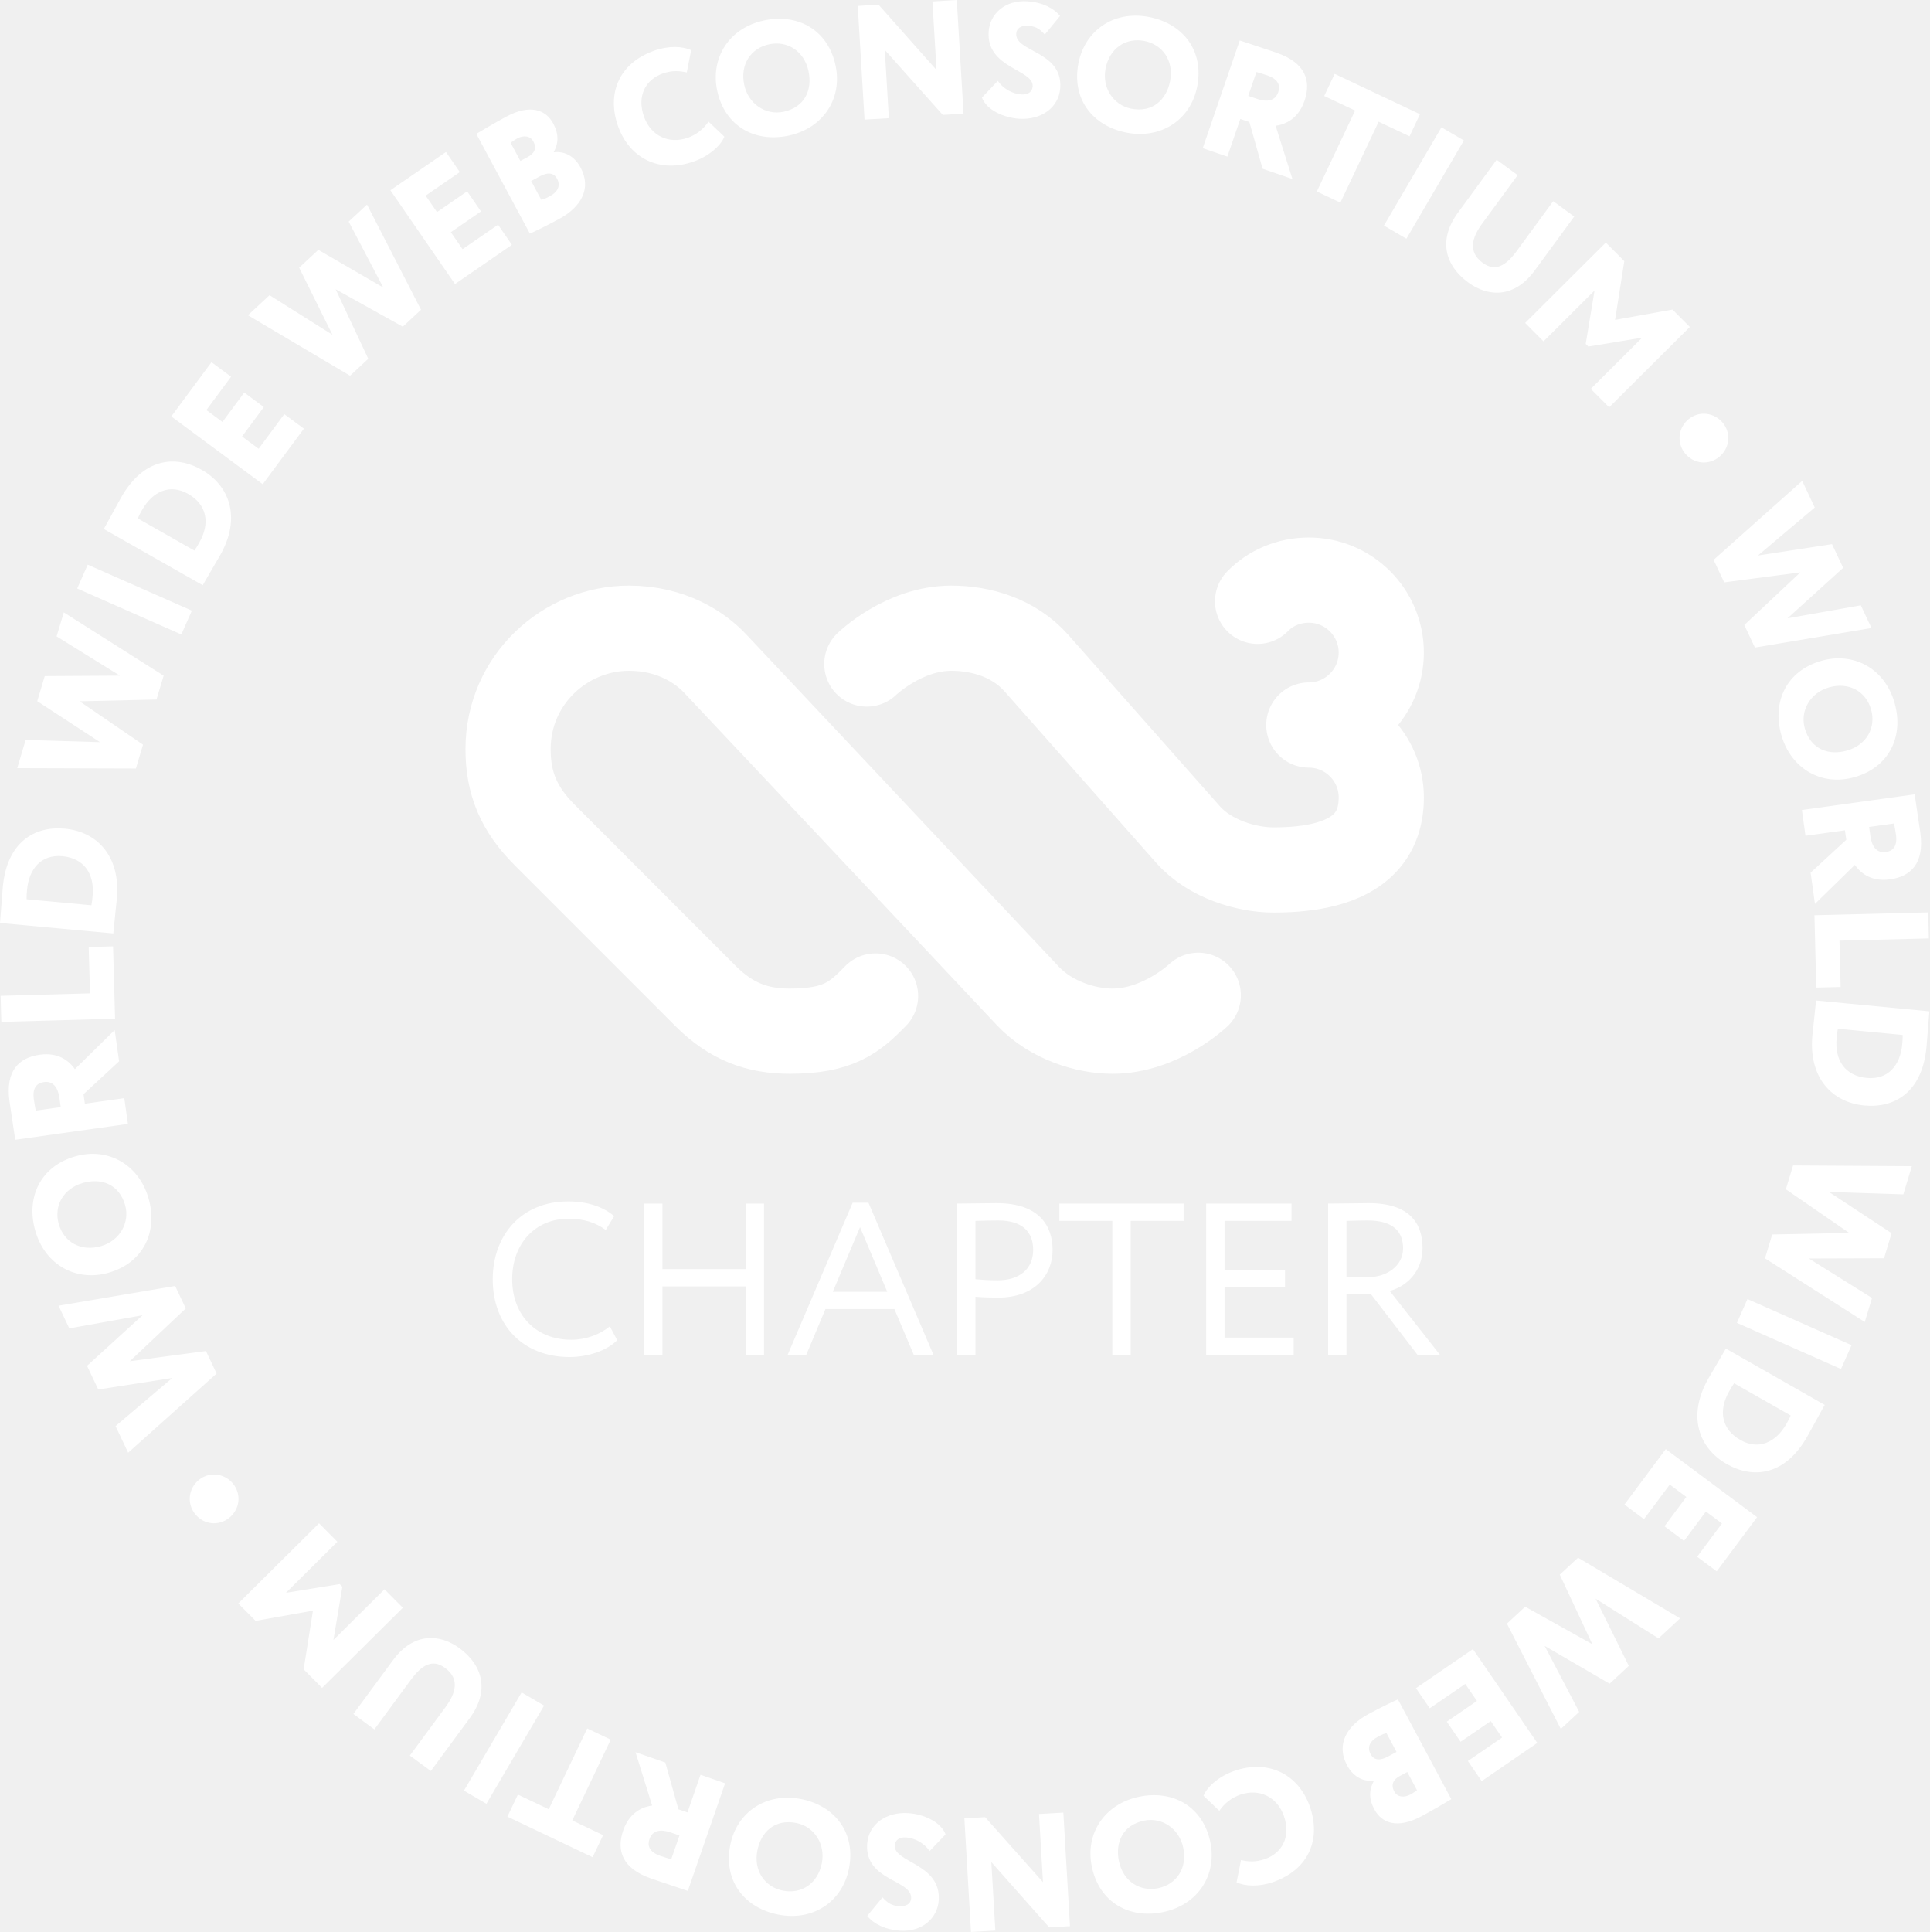
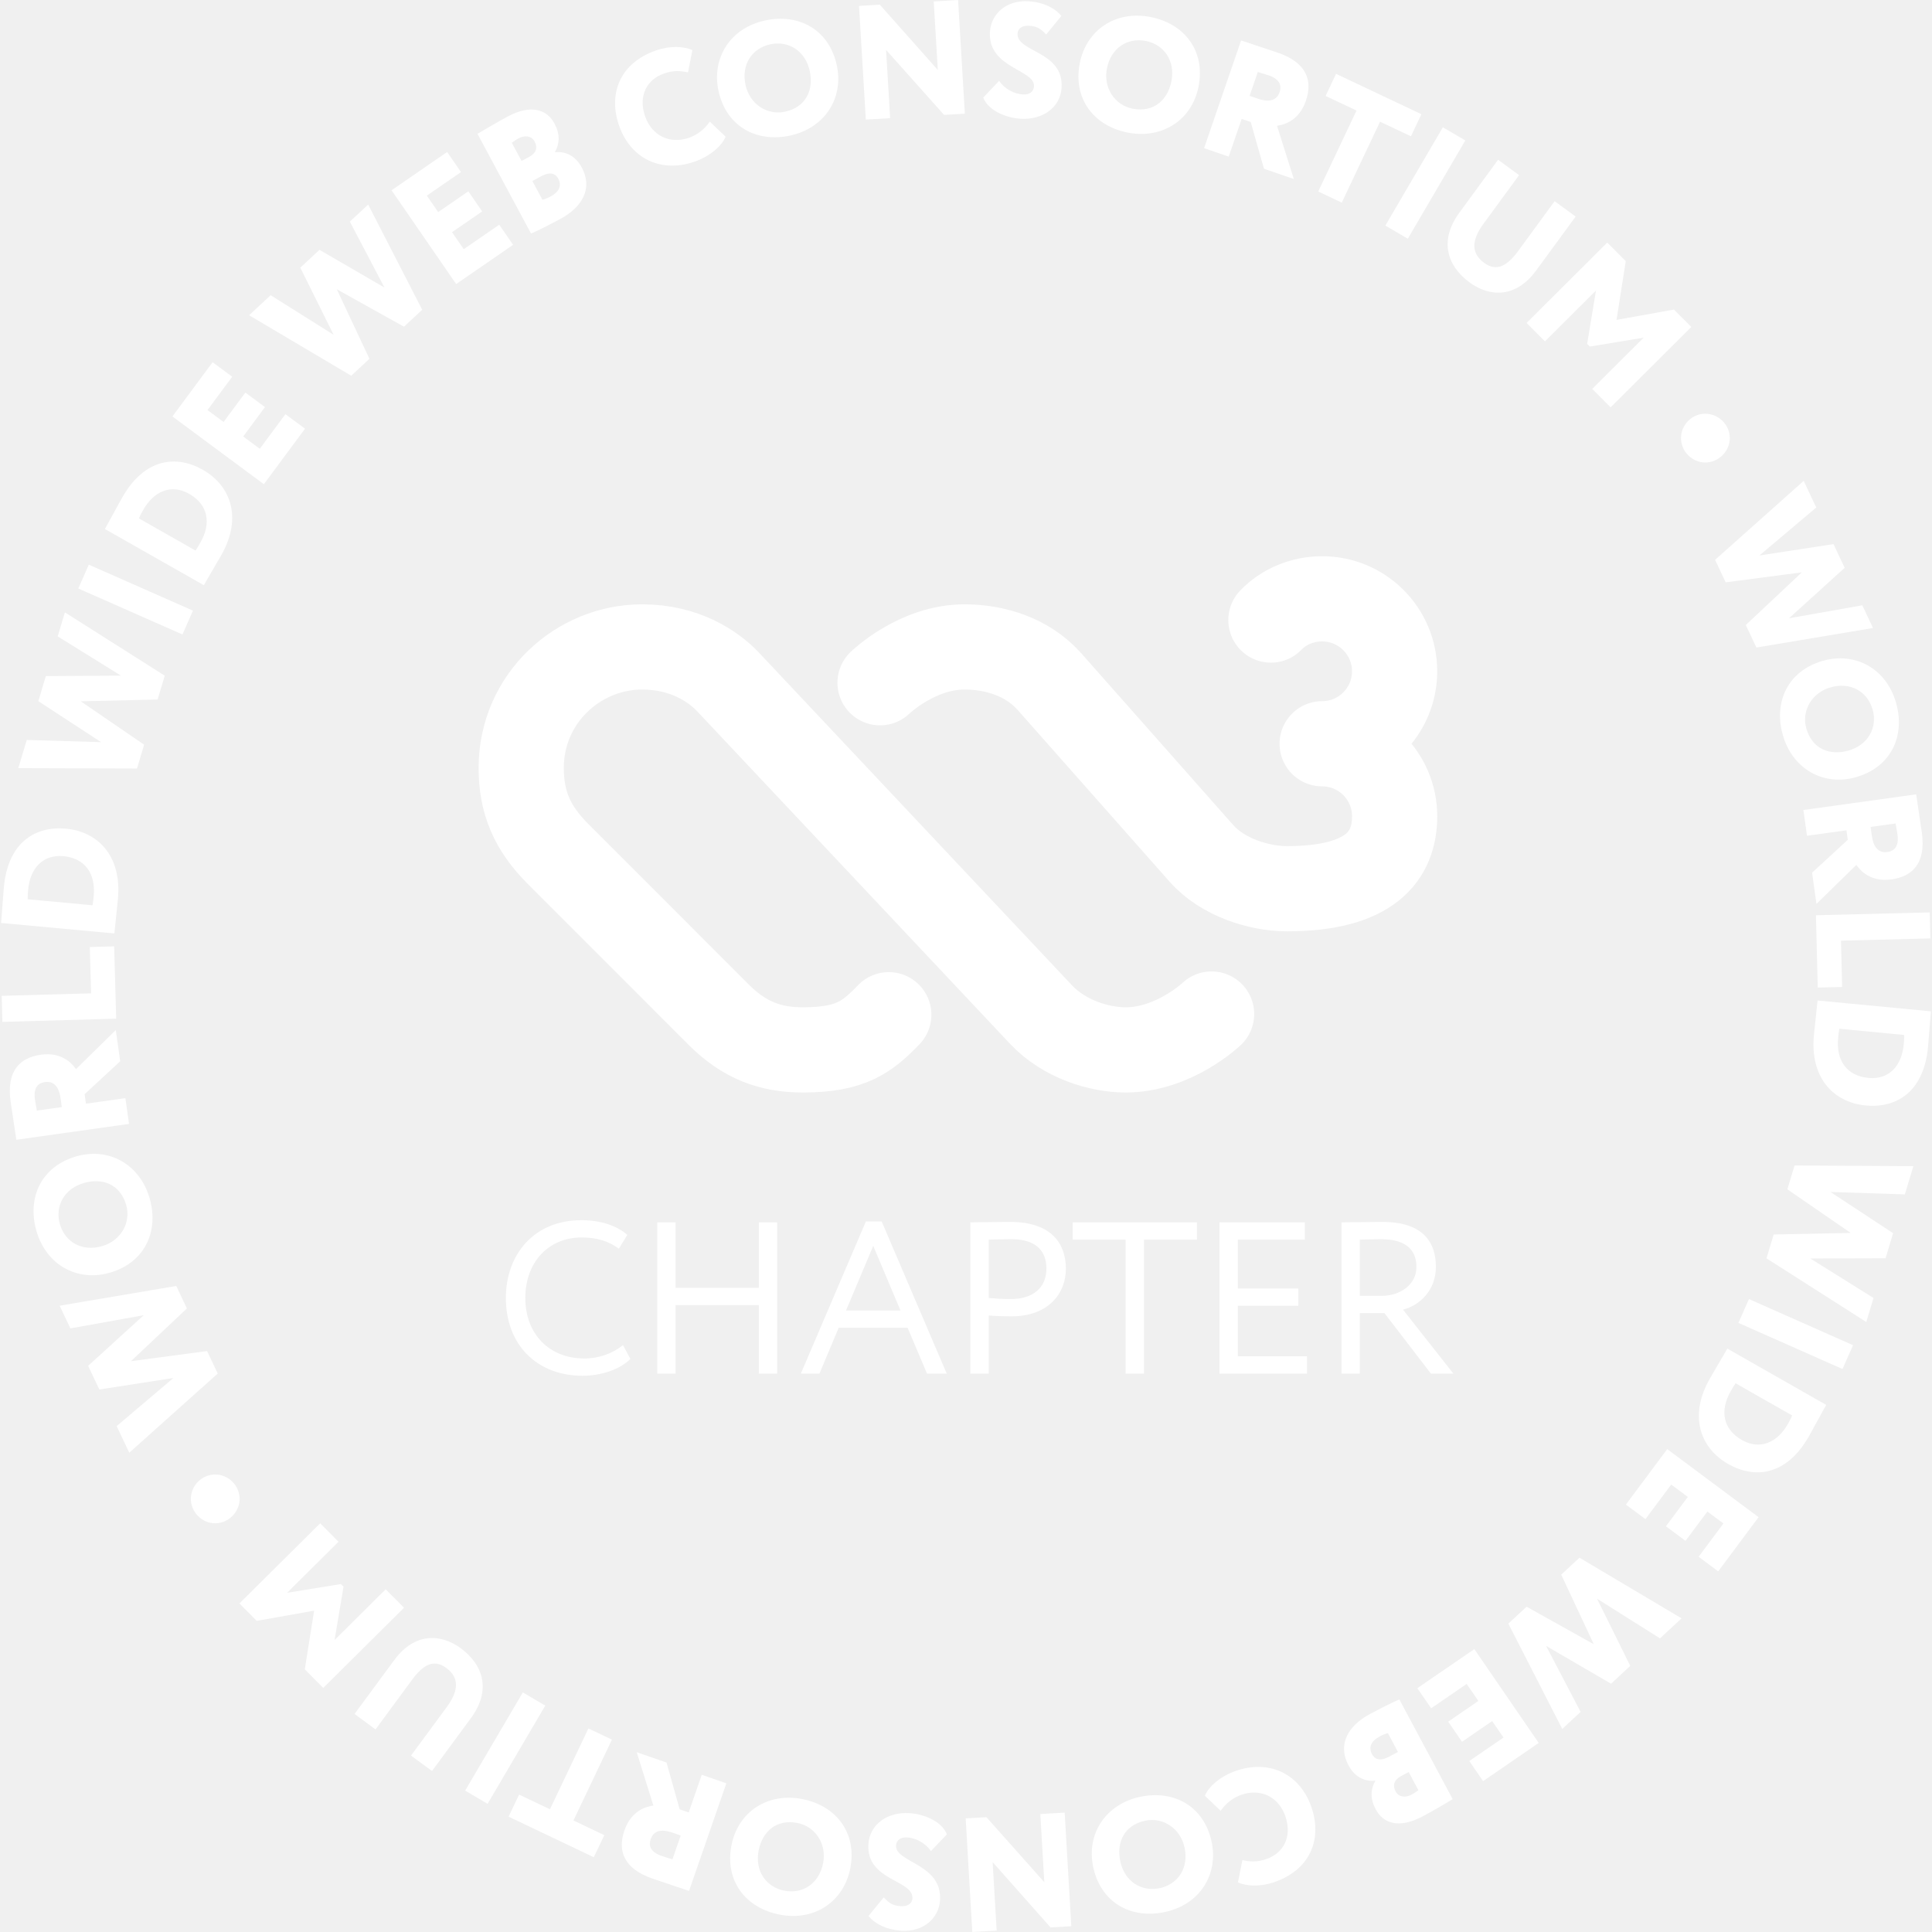
- <svg xmlns="http://www.w3.org/2000/svg" id="Layer_1" width="59.933" height="60" version="1.1" viewBox="0 0 59.933 60">
+ <svg xmlns="http://www.w3.org/2000/svg" id="Layer_1" width="120" height="120" version="1.1" viewBox="0 0 120 120">
  <defs id="defs2929" />
-   <g id="g28" transform="matrix(0.6715809,0,0,0.6715809,-27.80222,-3.200479)">
+   <g id="g28" transform="matrix(1.343162,0,0,1.343162,-54.79556,-5.237234)">
    <g aria-label="CHAPTER" id="g20">
      <path d="M 69.946,66.74 C 69.476,67.219 68.606,67.519 67.737,67.519 65.638,67.519 64.189,66.1 64.189,63.922 64.189,61.913 65.488,60.324 67.677,60.324 68.577,60.324 69.306,60.573 69.805,61.004 L 69.415,61.643 C 68.956,61.303 68.416,61.123 67.687,61.123 66.167,61.123 65.088,62.262 65.088,63.922 65.088,65.59 66.198,66.72 67.817,66.72 68.487,66.72 69.125,66.49 69.606,66.1 Z" id="path6" style="fill:#ffffff" />
      <path d="M 75.886,64.252 H 72.038 V 67.42 H 71.189 V 60.423 H 72.038 V 63.452 H 75.886 V 60.423 H 76.736 V 67.42 H 75.886 Z" id="path8" style="fill:#ffffff" />
      <path d="M 80.837,60.383 H 81.567 L 84.576,67.42 H 83.665 L 82.766,65.3 H 79.579 L 78.689,67.42 H 77.829 L 80.837,60.383 Z M 79.918,64.502 H 82.437 L 81.177,61.512 Z" id="path10" style="fill:#ffffff" />
      <path d="M 85.668,67.42 V 60.423 C 86.058,60.423 87.057,60.403 87.496,60.403 89.496,60.403 90.085,61.483 90.085,62.572 90.085,63.712 89.276,64.771 87.567,64.771 87.288,64.771 86.868,64.761 86.518,64.731 V 67.42 H 85.668 Z M 86.518,61.223 V 63.922 C 86.858,63.952 87.187,63.971 87.537,63.971 88.567,63.971 89.186,63.442 89.186,62.562 89.186,61.733 88.686,61.203 87.577,61.203 87.297,61.203 86.847,61.213 86.518,61.223 Z" id="path12" style="fill:#ffffff" />
      <path d="M 90.398,60.423 H 96.145 V 61.223 H 93.697 V 67.42 H 92.847 V 61.223 H 90.398 Z" id="path14" style="fill:#ffffff" />
      <path d="M 97.188,60.423 H 101.135 V 61.223 H 98.038 V 63.482 H 100.835 V 64.281 H 98.038 V 66.62 H 101.236 V 67.42 H 97.188 Z" id="path16" style="fill:#ffffff" />
      <path d="M 102.829,67.42 V 60.423 C 103.218,60.423 104.507,60.403 104.707,60.403 106.616,60.403 107.196,61.353 107.196,62.482 107.196,63.572 106.446,64.261 105.676,64.462 L 108.005,67.42 H 106.966 L 104.817,64.621 H 103.678 V 67.42 H 102.829 Z M 103.678,61.223 V 63.822 H 104.707 C 105.517,63.822 106.296,63.322 106.296,62.492 106.296,61.773 105.897,61.203 104.657,61.203 104.437,61.203 104.007,61.213 103.678,61.223 Z" id="path18" style="fill:#ffffff" />
    </g>
-     <path style="fill:none;stroke:#ffffff;stroke-width:3.94;stroke-linecap:round" d="M 88.928,50.807 88.942,50.822 C 90.008,51.955 91.63,52.45 92.851,52.45 95.084,52.45 96.823,50.791 96.823,50.791 M 81.492,35.471 C 81.492,35.471 83.195,33.815 85.397,33.815 86.77,33.815 88.294,34.252 89.334,35.428 L 96.357,43.366 C 97.344,44.481 99.038,44.996 100.306,44.996 104.154,44.996 105.288,43.495 105.288,41.645 105.288,39.794 103.787,38.293 101.936,38.293 M 88.928,50.807 74.467,35.439 C 73.794,34.724 72.47,33.815 70.489,33.815 67.538,33.815 64.902,36.195 64.898,39.405 64.897,41.005 65.406,42.191 66.593,43.38 L 74.035,50.825 C 75.222,52.013 76.436,52.454 77.943,52.45 80.159,52.444 80.905,51.846 81.896,50.823 M 99.566,32.572 C 100.163,31.956 101.011,31.591 101.936,31.591 103.787,31.591 105.287,33.091 105.287,34.942 105.287,36.791 103.785,38.293 101.936,38.293" id="path2" />
+     <path style="fill:none;stroke:#ffffff;stroke-width:3.94;stroke-linecap:round;stroke-opacity:1" d="M 88.928,50.807 88.942,50.822 C 90.008,51.955 91.63,52.45 92.851,52.45 95.084,52.45 96.823,50.791 96.823,50.791 M 81.492,35.471 C 81.492,35.471 83.195,33.815 85.397,33.815 86.77,33.815 88.294,34.252 89.334,35.428 L 96.357,43.366 C 97.344,44.481 99.038,44.996 100.306,44.996 104.154,44.996 105.288,43.495 105.288,41.645 105.288,39.794 103.787,38.293 101.936,38.293 M 88.928,50.807 74.467,35.439 C 73.794,34.724 72.47,33.815 70.489,33.815 67.538,33.815 64.902,36.195 64.898,39.405 64.897,41.005 65.406,42.191 66.593,43.38 L 74.035,50.825 C 75.222,52.013 76.436,52.454 77.943,52.45 80.159,52.444 80.905,51.846 81.896,50.823 M 99.566,32.572 C 100.163,31.956 101.011,31.591 101.936,31.591 103.787,31.591 105.287,33.091 105.287,34.942 105.287,36.791 103.785,38.293 101.936,38.293" id="path2" />
  </g>
-   <g aria-label="WORLD WIDE WEB CONSORTIUM" id="g122" transform="matrix(0.6715809,0,0,0.6715809,-27.80222,-3.200479)">
-     <polygon points="49.499,64.232 44.107,65.146 44.603,66.193 47.993,65.585 45.424,67.926 45.942,69.02 49.367,68.488 46.743,70.713 47.326,71.943 51.417,68.283 50.925,67.242 47.403,67.712 49.991,65.272 " id="polygon30" style="fill:#ffffff" />
+   <g aria-label="WORLD WIDE WEB CONSORTIUM" id="g122" transform="matrix(1.343162,0,0,1.343162,-55.53757,-6.400958)">
+     <polygon points="45.942,69.02 49.367,68.488 46.743,70.713 47.326,71.943 51.417,68.283 50.925,67.242 47.403,67.712 49.991,65.272 49.499,64.232 44.107,65.146 44.603,66.193 47.993,65.585 45.424,67.926 " id="polygon30" style="fill:#ffffff" />
    <path d="M 46.417,63.622 C 48.031,63.162 48.709,61.725 48.27,60.183 47.831,58.642 46.417,57.8 44.883,58.238 43.269,58.698 42.591,60.134 43.03,61.676 43.49,63.29 44.948,64.041 46.417,63.622 Z M 44.116,61.367 C 43.883,60.548 44.308,59.732 45.234,59.468 46.088,59.224 46.91,59.53 47.185,60.492 47.415,61.303 46.935,62.144 46.067,62.392 45.14,62.656 44.355,62.207 44.116,61.367 Z" id="path32" style="fill:#ffffff" />
    <path d="M 47.147,55.547 45.323,55.804 45.261,55.365 46.907,53.842 46.703,52.398 44.862,54.206 C 44.681,53.943 44.203,53.402 43.235,53.539 42.274,53.675 41.639,54.281 41.839,55.702 41.859,55.852 42.063,57.182 42.103,57.472 L 47.315,56.738 47.147,55.547 Z M 43.052,56.123 C 43.01,55.879 42.989,55.784 42.964,55.604 42.883,55.031 43.138,54.843 43.428,54.803 43.867,54.741 44.082,55.075 44.146,55.529 L 44.207,55.961 43.052,56.123 Z" id="path34" style="fill:#ffffff" />
-     <polygon points="41.427,50.816 41.46,52.02 46.721,51.872 46.628,48.527 45.501,48.559 45.561,50.701 " id="polygon36" style="fill:#ffffff" />
+     <polygon points="45.561,50.701 41.427,50.816 41.46,52.02 46.721,51.872 46.628,48.527 45.501,48.559 " id="polygon36" style="fill:#ffffff" />
    <path d="M 46.652,47.802 C 46.698,47.301 46.776,46.613 46.802,46.336 46.986,44.336 45.866,43.22 44.399,43.086 43.006,42.957 41.721,43.692 41.528,45.788 41.496,46.133 41.433,47.063 41.408,47.341 L 41.398,47.446 46.64,47.93 46.652,47.802 Z M 45.682,46.195 C 45.666,46.367 45.657,46.472 45.627,46.628 L 42.632,46.351 C 42.623,46.2 42.638,46.034 42.65,45.907 42.74,44.934 43.315,44.27 44.281,44.358 45.277,44.451 45.778,45.161 45.682,46.195 Z" id="path38" style="fill:#ffffff" />
-     <polygon points="48.967,36.011 44.349,33.084 44.017,34.193 46.943,36.009 43.468,36.03 43.121,37.19 46.024,39.085 42.585,38.984 42.195,40.287 47.684,40.304 48.013,39.202 45.081,37.196 48.637,37.113 " id="polygon40" style="fill:#ffffff" />
+     <polygon points="43.121,37.19 46.024,39.085 42.585,38.984 42.195,40.287 47.684,40.304 48.013,39.202 45.081,37.196 48.637,37.113 48.967,36.011 44.349,33.084 44.017,34.193 46.943,36.009 43.468,36.03 " id="polygon40" style="fill:#ffffff" />
    <rect x="47.018" y="29.859" width="1.204" height="5.265" transform="rotate(-66.18191,47.62021,32.4911)" id="rect42" style="fill:#ffffff" />
    <path d="M 50.838,31.717 C 51.088,31.278 51.442,30.684 51.58,30.442 52.572,28.696 52.01,27.219 50.728,26.491 49.512,25.801 48.04,25.941 47,27.772 46.829,28.073 46.388,28.895 46.251,29.136 L 46.199,29.228 50.776,31.827 50.838,31.717 Z M 50.39,30.225 47.774,28.739 C 47.828,28.598 47.91,28.453 47.973,28.342 48.456,27.493 49.254,27.123 50.097,27.603 50.967,28.097 51.13,28.951 50.617,29.853 50.532,30.003 50.48,30.095 50.39,30.225 Z" id="path44" style="fill:#ffffff" />
-     <polygon points="52.594,24.95 53.601,23.591 52.695,22.919 51.687,24.279 50.944,23.728 52.086,22.187 51.18,21.515 49.322,24.023 53.55,27.157 55.454,24.589 54.547,23.918 53.361,25.519 " id="polygon46" style="fill:#ffffff" />
-     <polygon points="60.872,19.089 58.374,14.226 57.526,15.013 59.127,18.063 56.122,16.319 55.235,17.143 56.776,20.248 53.864,18.417 52.867,19.343 57.59,22.14 58.432,21.357 56.922,18.141 60.03,19.873 " id="polygon48" style="fill:#ffffff" />
-     <polygon points="62.251,15.502 63.645,14.542 63.005,13.613 61.611,14.573 61.086,13.812 62.666,12.723 62.026,11.794 59.455,13.564 62.443,17.901 65.075,16.087 64.435,15.157 62.793,16.288 " id="polygon50" style="fill:#ffffff" />
+     <polygon points="52.086,22.187 51.18,21.515 49.322,24.023 53.55,27.157 55.454,24.589 54.547,23.918 53.361,25.519 52.594,24.95 53.601,23.591 52.695,22.919 51.687,24.279 50.944,23.728 " id="polygon46" style="fill:#ffffff" />
+     <polygon points="55.235,17.143 56.776,20.248 53.864,18.417 52.867,19.343 57.59,22.14 58.432,21.357 56.922,18.141 60.03,19.873 60.872,19.089 58.374,14.226 57.526,15.013 59.127,18.063 56.122,16.319 " id="polygon48" style="fill:#ffffff" />
+     <polygon points="62.666,12.723 62.026,11.794 59.455,13.564 62.443,17.901 65.075,16.087 64.435,15.157 62.793,16.288 62.251,15.502 63.645,14.542 63.005,13.613 61.611,14.573 61.086,13.812 " id="polygon50" style="fill:#ffffff" />
    <path d="M 67.259,14.89 C 68.266,14.349 68.776,13.486 68.252,12.513 67.932,11.916 67.426,11.753 67.02,11.808 L 67.013,11.795 C 67.237,11.385 67.247,10.96 66.988,10.476 66.642,9.835 65.918,9.566 64.812,10.161 64.308,10.432 63.68,10.804 63.429,10.955 L 65.906,15.566 C 66.192,15.446 66.816,15.128 67.259,14.89 Z M 67.164,13.028 C 67.331,13.34 67.222,13.629 66.811,13.85 66.612,13.957 66.516,13.983 66.432,14.003 L 65.966,13.135 66.377,12.914 C 66.721,12.729 67.007,12.737 67.164,13.028 Z M 65.467,12.208 65.015,11.367 C 65.127,11.289 65.199,11.233 65.332,11.162 65.59,11.022 65.917,11.027 66.067,11.305 66.248,11.643 66.09,11.873 65.819,12.019 L 65.467,12.208 Z" id="path52" style="fill:#ffffff" />
    <path d="M 73.492,12.232 C 74.164,11.995 74.724,11.525 74.903,11.086 L 74.17,10.389 C 73.925,10.756 73.575,11.007 73.221,11.133 72.329,11.448 71.498,11.041 71.186,10.162 70.84,9.185 71.277,8.439 72.043,8.168 72.511,8.002 72.837,8.046 73.164,8.114 L 73.366,7.085 C 72.965,6.899 72.325,6.872 71.666,7.105 69.958,7.71 69.477,9.165 69.982,10.59 70.53,12.134 71.954,12.778 73.492,12.232 Z" id="path54" style="fill:#ffffff" />
    <path d="M 77.875,11.037 C 79.442,10.703 80.378,9.351 80.045,7.791 79.696,6.15 78.308,5.376 76.741,5.71 75.101,6.059 74.254,7.462 74.571,8.956 74.921,10.597 76.308,11.37 77.875,11.037 Z M 76.976,6.813 C 77.808,6.636 78.594,7.115 78.795,8.057 78.98,8.925 78.619,9.725 77.64,9.933 76.816,10.108 76.01,9.573 75.822,8.69 75.622,7.748 76.122,6.995 76.976,6.813 Z" id="path56" style="fill:#ffffff" />
-     <polygon points="81.072,5.039 81.386,10.295 82.511,10.229 82.323,7.074 85.005,10.079 85.966,10.023 85.653,4.766 84.526,4.833 84.716,8.002 82.033,4.981 " id="polygon58" style="fill:#ffffff" />
+     <polygon points="85.966,10.023 85.653,4.766 84.526,4.833 84.716,8.002 82.033,4.981 81.072,5.039 81.386,10.295 82.511,10.229 82.323,7.074 85.005,10.079 " id="polygon58" style="fill:#ffffff" />
    <path d="M 88.642,9.133 C 88.274,9.109 87.827,8.907 87.552,8.504 L 86.816,9.278 C 87.034,9.857 87.833,10.211 88.538,10.256 89.552,10.322 90.38,9.743 90.439,8.828 90.551,7.117 88.346,7.184 88.403,6.314 88.418,6.074 88.622,5.936 88.953,5.958 89.343,5.983 89.507,6.13 89.725,6.362 L 90.429,5.503 C 90.122,5.129 89.596,4.869 88.921,4.825 87.87,4.757 87.179,5.42 87.127,6.231 87.017,7.927 89.214,7.972 89.163,8.759 89.147,9.008 88.956,9.153 88.642,9.133 Z" id="path60" style="fill:#ffffff" />
    <path d="M 93.504,10.898 C 95.077,11.206 96.468,10.328 96.774,8.762 97.095,7.116 96.123,5.86 94.549,5.552 92.903,5.23 91.573,6.189 91.28,7.688 90.958,9.335 91.932,10.59 93.504,10.898 Z M 92.535,7.934 C 92.721,6.989 93.476,6.492 94.333,6.66 95.168,6.823 95.703,7.572 95.519,8.517 95.349,9.388 94.703,9.983 93.721,9.79 92.894,9.629 92.362,8.82 92.535,7.934 Z" id="path62" style="fill:#ffffff" />
    <path d="M 98.767,10.265 99.186,10.408 99.798,12.569 101.178,13.043 100.401,10.581 C 100.719,10.538 101.417,10.356 101.735,9.431 102.05,8.513 101.799,7.67 100.439,7.203 100.297,7.155 99.018,6.731 98.74,6.636 L 97.029,11.617 98.168,12.008 98.767,10.265 Z M 99.513,8.095 C 99.75,8.168 99.845,8.193 100.015,8.251 100.564,8.439 100.615,8.752 100.52,9.03 100.376,9.449 99.98,9.488 99.547,9.339 L 99.134,9.198 99.513,8.095 Z" id="path64" style="fill:#ffffff" />
-     <polygon points="102.648,9.203 104.078,9.877 102.307,13.621 103.396,14.135 105.166,10.393 106.595,11.068 107.077,10.047 103.131,8.181 " id="polygon66" style="fill:#ffffff" />
+     <polygon points="106.595,11.068 107.077,10.047 103.131,8.181 102.648,9.203 104.078,9.877 102.307,13.621 103.396,14.135 105.166,10.393 " id="polygon66" style="fill:#ffffff" />
    <rect x="104.628" y="12.627" width="5.265" height="1.203" transform="rotate(-59.6634,107.2604,13.22869)" id="rect68" style="fill:#ffffff" />
    <path d="M 109.312,17.83 C 110.223,18.496 111.434,18.572 112.385,17.273 L 114.211,14.78 113.239,14.069 111.556,16.369 C 111.058,17.048 110.567,17.351 109.978,16.92 109.299,16.422 109.467,15.772 109.951,15.11 L 111.596,12.865 110.624,12.154 108.83,14.606 C 107.919,15.85 108.22,17.03 109.312,17.83 Z" id="path70" style="fill:#ffffff" />
-     <polygon points="114.865,20.791 117.356,20.38 114.978,22.749 115.828,23.602 119.56,19.885 118.758,19.081 116.102,19.558 116.528,16.842 115.673,15.983 111.942,19.7 112.791,20.552 115.152,18.2 114.743,20.668 " id="polygon72" style="fill:#ffffff" />
-     <polygon points="122.569,34.709 127.961,33.806 127.468,32.757 124.077,33.357 126.651,31.023 126.135,29.927 122.709,30.453 125.337,28.234 124.757,27.002 120.659,30.654 121.149,31.695 124.671,31.233 122.079,33.667 " id="polygon74" style="fill:#ffffff" />
+     <polygon points="118.758,19.081 116.102,19.558 116.528,16.842 115.673,15.983 111.942,19.7 112.791,20.552 115.152,18.2 114.743,20.668 114.865,20.791 117.356,20.38 114.978,22.749 115.828,23.602 119.56,19.885 " id="polygon72" style="fill:#ffffff" />
+     <polygon points="126.135,29.927 122.709,30.453 125.337,28.234 124.757,27.002 120.659,30.654 121.149,31.695 124.671,31.233 122.079,33.667 122.569,34.709 127.961,33.806 127.468,32.757 124.077,33.357 126.651,31.023 " id="polygon74" style="fill:#ffffff" />
    <path d="M 125.647,35.323 C 124.034,35.78 123.354,37.215 123.792,38.756 124.229,40.297 125.64,41.139 127.173,40.704 128.787,40.246 129.466,38.811 129.029,37.27 128.572,35.657 127.116,34.906 125.647,35.323 Z M 127.944,37.578 C 128.176,38.395 127.751,39.212 126.825,39.475 125.971,39.717 125.15,39.41 124.877,38.448 124.647,37.638 125.128,36.798 125.996,36.552 126.921,36.289 127.706,36.739 127.944,37.578 Z" id="path76" style="fill:#ffffff" />
    <path d="M 124.909,43.414 126.734,43.161 126.795,43.601 125.145,45.12 125.346,46.565 127.192,44.761 C 127.372,45.024 127.85,45.565 128.819,45.431 129.78,45.297 130.417,44.692 130.22,43.269 130.2,43.12 129.998,41.788 129.959,41.498 L 124.743,42.222 124.909,43.414 Z M 129.006,42.845 C 129.048,43.09 129.069,43.186 129.094,43.364 129.173,43.938 128.918,44.125 128.628,44.166 128.188,44.227 127.975,43.892 127.912,43.437 L 127.852,43.005 Z" id="path78" style="fill:#ffffff" />
-     <polygon points="130.615,48.161 130.585,46.958 125.323,47.09 125.406,50.434 126.534,50.406 126.481,48.264 " id="polygon80" style="fill:#ffffff" />
+     <polygon points="126.481,48.264 130.615,48.161 130.585,46.958 125.323,47.09 125.406,50.434 126.534,50.406 " id="polygon80" style="fill:#ffffff" />
    <path d="M 125.397,51.032 125.384,51.159 C 125.337,51.661 125.256,52.349 125.229,52.627 125.039,54.626 126.155,55.746 127.624,55.886 129.017,56.02 130.304,55.288 130.505,53.191 130.537,52.847 130.603,51.915 130.63,51.639 L 130.64,51.533 125.397,51.032 Z M 129.382,53.068 C 129.289,54.043 128.712,54.705 127.746,54.612 126.749,54.517 126.25,53.805 126.349,52.772 126.366,52.599 126.375,52.494 126.406,52.338 L 129.401,52.625 C 129.409,52.776 129.394,52.941 129.382,53.068 Z" id="path82" style="fill:#ffffff" />
-     <polygon points="123.036,62.955 127.651,65.899 127.986,64.789 125.062,62.962 128.542,62.951 128.891,61.792 125.992,59.885 129.434,59.997 129.828,58.693 124.334,58.66 124.001,59.762 126.93,61.78 123.369,61.852 " id="polygon84" style="fill:#ffffff" />
+     <polygon points="128.891,61.792 125.992,59.885 129.434,59.997 129.828,58.693 124.334,58.66 124.001,59.762 126.93,61.78 123.369,61.852 123.036,62.955 127.651,65.899 127.986,64.789 125.062,62.962 128.542,62.951 " id="polygon84" style="fill:#ffffff" />
    <rect x="123.786" y="63.824" width="1.204" height="5.265" transform="rotate(-66.09787,124.3873,66.45602)" id="rect86" style="fill:#ffffff" />
    <path d="M 121.161,67.24 C 120.911,67.677 120.556,68.271 120.418,68.513 119.423,70.257 119.984,71.736 121.264,72.466 122.479,73.158 123.952,73.02 124.994,71.191 125.165,70.889 125.608,70.068 125.745,69.826 L 125.799,69.734 121.224,67.128 121.161,67.24 Z M 121.608,68.732 124.222,70.221 C 124.167,70.364 124.084,70.507 124.022,70.619 123.538,71.468 122.74,71.836 121.897,71.355 121.028,70.86 120.866,70.005 121.38,69.104 121.465,68.954 121.517,68.862 121.608,68.732 Z" id="path88" style="fill:#ffffff" />
-     <polygon points="119.398,73.988 118.386,75.345 119.291,76.02 120.303,74.662 121.045,75.215 119.898,76.755 120.803,77.429 122.67,74.924 118.446,71.777 116.535,74.341 117.439,75.015 118.631,73.416 " id="polygon90" style="fill:#ffffff" />
-     <polygon points="111.099,79.847 113.591,84.717 114.441,83.929 112.843,80.876 115.849,82.625 116.737,81.801 115.199,78.693 118.111,80.528 119.11,79.603 114.388,76.799 113.543,77.581 115.05,80.8 111.943,79.064 " id="polygon92" style="fill:#ffffff" />
-     <polygon points="109.712,83.423 108.317,84.38 108.956,85.31 110.35,84.353 110.874,85.115 109.293,86.2 109.931,87.13 112.503,85.364 109.526,81.025 106.891,82.832 107.529,83.762 109.172,82.635 " id="polygon94" style="fill:#ffffff" />
+     <polygon points="119.898,76.755 120.803,77.429 122.67,74.924 118.446,71.777 116.535,74.341 117.439,75.015 118.631,73.416 119.398,73.988 118.386,75.345 119.291,76.02 120.303,74.662 121.045,75.215 " id="polygon90" style="fill:#ffffff" />
+     <polygon points="116.737,81.801 115.199,78.693 118.111,80.528 119.11,79.603 114.388,76.799 113.543,77.581 115.05,80.8 111.943,79.064 111.099,79.847 113.591,84.717 114.441,83.929 112.843,80.876 115.849,82.625 " id="polygon92" style="fill:#ffffff" />
+     <polygon points="109.293,86.2 109.931,87.13 112.503,85.364 109.526,81.025 106.891,82.832 107.529,83.762 109.172,82.635 109.712,83.423 108.317,84.38 108.956,85.31 110.35,84.353 110.874,85.115 " id="polygon94" style="fill:#ffffff" />
    <path d="M 104.704,84.024 C 103.697,84.563 103.185,85.425 103.706,86.4 104.025,86.996 104.531,87.161 104.937,87.105 L 104.944,87.119 C 104.72,87.529 104.707,87.953 104.967,88.436 105.31,89.08 106.035,89.349 107.142,88.757 107.646,88.488 108.275,88.117 108.526,87.965 L 106.058,83.351 C 105.772,83.471 105.148,83.787 104.704,84.024 Z M 104.795,85.885 C 104.629,85.573 104.739,85.285 105.15,85.065 105.348,84.958 105.445,84.932 105.53,84.913 L 105.994,85.781 105.583,86.001 C 105.238,86.185 104.952,86.177 104.795,85.885 Z M 106.49,86.709 106.94,87.551 C 106.828,87.629 106.755,87.685 106.623,87.755 106.365,87.893 106.038,87.89 105.889,87.611 105.709,87.273 105.866,87.043 106.139,86.897 Z" id="path96" style="fill:#ffffff" />
    <path d="M 98.479,86.662 C 97.805,86.899 97.245,87.368 97.065,87.806 L 97.796,88.504 C 98.043,88.139 98.392,87.888 98.748,87.764 99.641,87.448 100.471,87.858 100.781,88.737 101.125,89.716 100.685,90.461 99.919,90.731 99.452,90.895 99.125,90.851 98.799,90.783 L 98.594,91.811 C 98.995,91.997 99.634,92.026 100.294,91.794 102.004,91.192 102.488,89.738 101.986,88.313 101.442,86.767 100.019,86.12 98.479,86.662 Z" id="path98" style="fill:#ffffff" />
    <path d="M 94.078,87.854 C 92.51,88.185 91.572,89.537 91.901,91.097 92.247,92.739 93.633,93.517 95.202,93.185 96.844,92.84 97.694,91.438 97.379,89.942 97.033,88.301 95.647,87.524 94.078,87.854 Z M 94.969,92.081 C 94.137,92.256 93.35,91.776 93.153,90.834 92.97,89.965 93.331,89.165 94.311,88.959 95.136,88.785 95.941,89.323 96.127,90.207 96.326,91.149 95.823,91.901 94.969,92.081 Z" id="path100" style="fill:#ffffff" />
-     <polygon points="86.004,88.853 86.31,94.107 87.437,94.041 87.251,90.875 89.928,93.895 90.889,93.839 90.582,88.586 89.456,88.651 89.64,91.804 86.964,88.797 " id="polygon102" style="fill:#ffffff" />
+     <polygon points="90.889,93.839 90.582,88.586 89.456,88.651 89.64,91.804 86.964,88.797 86.004,88.853 86.31,94.107 87.437,94.041 87.251,90.875 89.928,93.895 " id="polygon102" style="fill:#ffffff" />
    <path d="M 83.307,89.735 C 83.674,89.759 84.121,89.963 84.396,90.366 L 85.134,89.593 C 84.916,89.012 84.118,88.658 83.412,88.611 82.398,88.542 81.568,89.121 81.507,90.037 81.393,91.75 83.6,91.685 83.541,92.557 83.525,92.797 83.32,92.934 82.989,92.912 82.599,92.886 82.435,92.739 82.217,92.506 L 81.511,93.364 C 81.818,93.739 82.343,94.001 83.019,94.046 84.07,94.115 84.763,93.454 84.818,92.643 84.931,90.945 82.731,90.896 82.784,90.107 82.8,89.859 82.991,89.714 83.307,89.735 Z" id="path104" style="fill:#ffffff" />
    <path d="M 78.447,87.959 C 76.875,87.65 75.484,88.526 75.175,90.09 74.851,91.735 75.822,92.992 77.395,93.302 79.04,93.626 80.371,92.67 80.666,91.172 80.991,89.526 80.019,88.268 78.447,87.959 Z M 79.412,90.924 C 79.226,91.869 78.469,92.364 77.613,92.195 76.779,92.031 76.244,91.282 76.43,90.337 76.602,89.466 77.247,88.873 78.229,89.066 79.056,89.229 79.586,90.039 79.412,90.924 Z" id="path106" style="fill:#ffffff" />
    <path d="M 73.196,88.579 72.777,88.433 72.172,86.272 70.793,85.794 71.562,88.26 C 71.246,88.301 70.547,88.481 70.226,89.404 69.908,90.321 70.157,91.164 71.515,91.635 71.657,91.684 72.934,92.111 73.212,92.207 L 74.937,87.232 73.799,86.837 73.196,88.579 Z M 72.444,90.747 C 72.207,90.673 72.112,90.648 71.942,90.588 71.394,90.398 71.343,90.086 71.439,89.81 71.585,89.389 71.979,89.352 72.414,89.502 L 72.826,89.645 72.444,90.747 Z" id="path108" style="fill:#ffffff" />
-     <polygon points="64.867,88.773 68.808,90.649 69.294,89.63 67.867,88.95 69.646,85.212 68.559,84.694 66.779,88.432 65.352,87.753 " id="polygon110" style="fill:#ffffff" />
+     <polygon points="68.559,84.694 66.779,88.432 65.352,87.753 64.867,88.773 68.808,90.649 69.294,89.63 67.867,88.95 69.646,85.212 " id="polygon110" style="fill:#ffffff" />
    <rect x="62.077" y="85.002" width="5.266" height="1.204" transform="rotate(-59.57622,64.71029,85.60331)" id="rect112" style="fill:#ffffff" />
    <path d="M 62.655,80.986 C 61.745,80.317 60.533,80.237 59.578,81.535 L 57.744,84.024 58.714,84.739 60.405,82.442 C 60.905,81.763 61.398,81.463 61.985,81.895 62.664,82.395 62.493,83.045 62.007,83.706 L 60.355,85.949 61.326,86.662 63.128,84.214 C 64.043,82.971 63.745,81.79 62.655,80.986 Z" id="path114" style="fill:#ffffff" />
-     <polygon points="57.112,78.018 54.623,78.422 57.003,76.061 56.155,75.207 52.42,78.914 53.22,79.719 55.874,79.246 55.443,81.961 56.296,82.82 60.032,79.113 59.184,78.259 56.82,80.605 57.234,78.14 " id="polygon116" style="fill:#ffffff" />
+     <polygon points="53.22,79.719 55.874,79.246 55.443,81.961 56.296,82.82 60.032,79.113 59.184,78.259 56.82,80.605 57.234,78.14 57.112,78.018 54.623,78.422 57.003,76.061 56.155,75.207 52.42,78.914 " id="polygon116" style="fill:#ffffff" />
    <path d="M 51.294,72.951 C 50.685,72.951 50.174,73.462 50.174,74.079 50.174,74.688 50.685,75.207 51.294,75.207 51.911,75.207 52.43,74.688 52.43,74.079 52.43,73.462 51.911,72.951 51.294,72.951 Z" id="path118" style="fill:#ffffff" />
    <path d="M 119.083,25.025 C 119.083,25.634 119.594,26.153 120.203,26.153 120.82,26.153 121.339,25.634 121.339,25.025 121.339,24.408 120.82,23.897 120.203,23.897 119.594,23.897 119.083,24.408 119.083,25.025 Z" id="path120" style="fill:#ffffff" />
  </g>
</svg>
